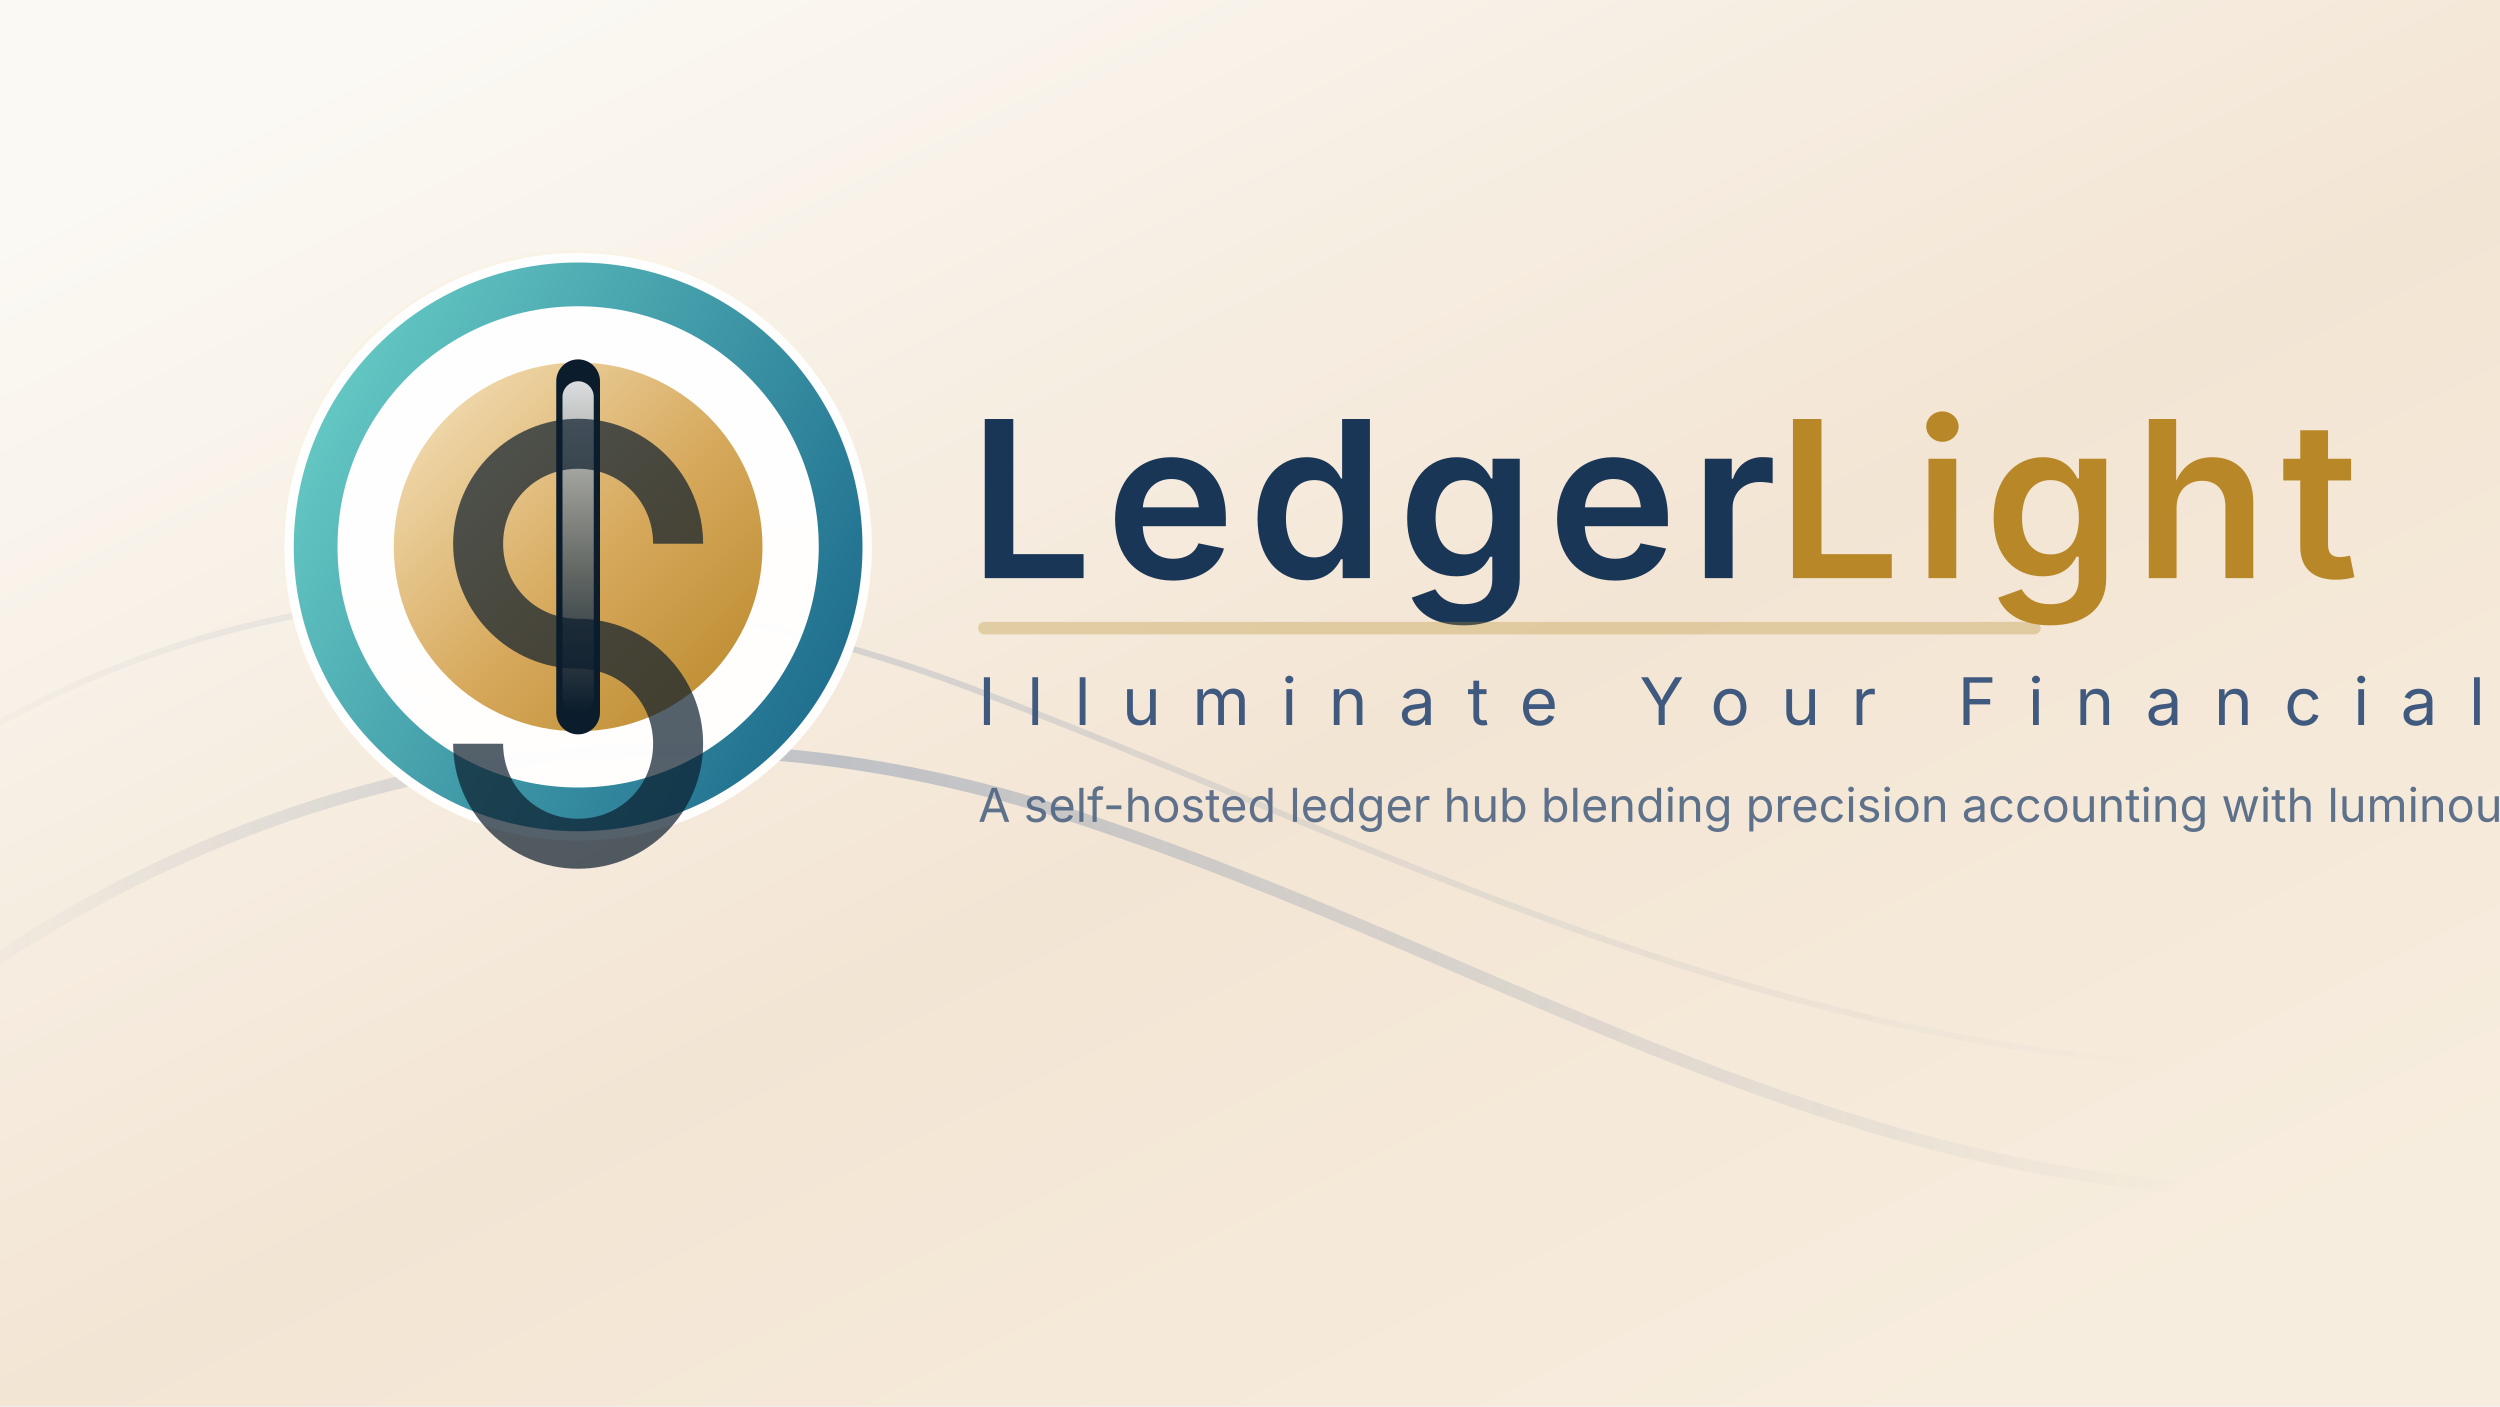
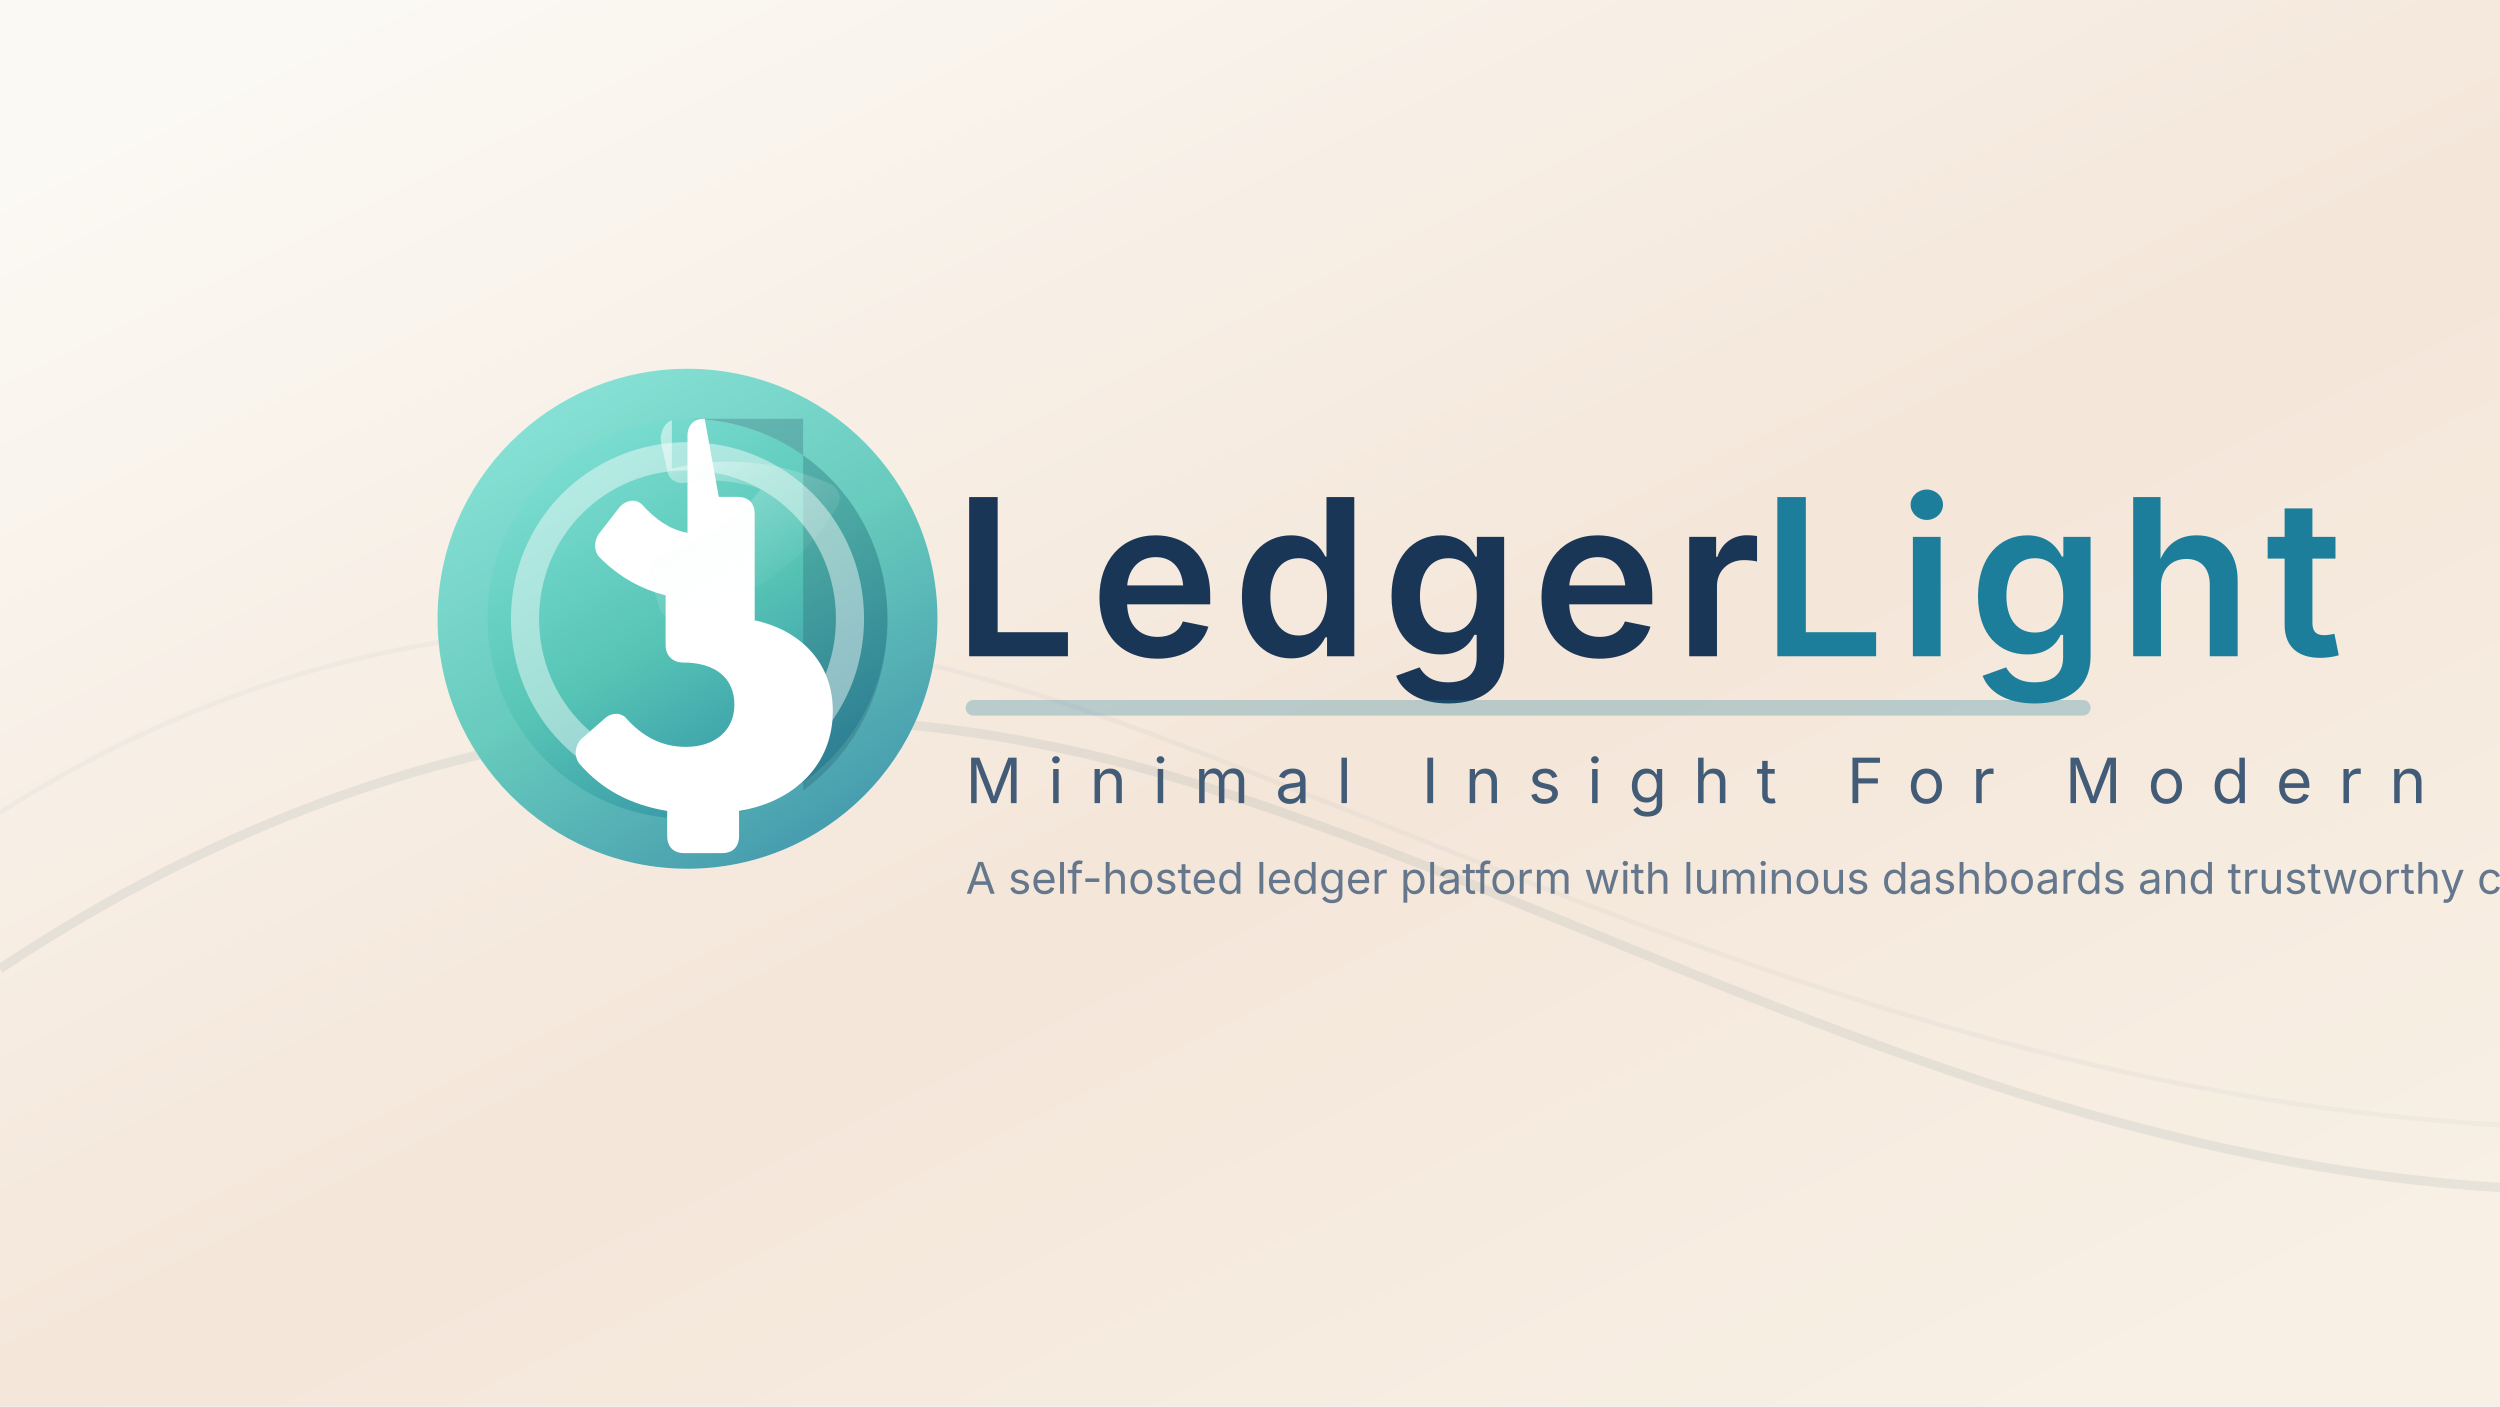
<svg xmlns="http://www.w3.org/2000/svg" width="1600" height="900" viewBox="0 0 1600 900" role="img" aria-labelledby="title">
  <defs>
-     <linearGradient id="bannerLightBg" x1="12%" y1="6%" x2="88%" y2="92%">
+     <linearGradient id="bannerLightBackground" x1="10%" y1="4%" x2="90%" y2="94%">
      <stop offset="0%" stop-color="#FBF9F4" />
-       <stop offset="55%" stop-color="#F3E5D4" />
-       <stop offset="100%" stop-color="#F7EDDE" />
+       <stop offset="55%" stop-color="#F4E6D9" />
+       <stop offset="100%" stop-color="#F8F0E5" />
    </linearGradient>
-     <linearGradient id="bannerLightTeal" x1="0%" y1="24%" x2="100%" y2="76%">
-       <stop offset="0%" stop-color="#64C8C3" />
-       <stop offset="100%" stop-color="#1F6E8E" />
+     <linearGradient id="bannerLightCoin" x1="20%" y1="0%" x2="80%" y2="100%">
+       <stop offset="0%" stop-color="#7FE0D4" />
+       <stop offset="50%" stop-color="#57C5B6" />
+       <stop offset="100%" stop-color="#2D8AA2" />
    </linearGradient>
-     <linearGradient id="bannerLightGold" x1="0%" y1="0%" x2="100%" y2="100%">
-       <stop offset="0%" stop-color="#F7E6C2" />
-       <stop offset="55%" stop-color="#D6A85B" />
-       <stop offset="100%" stop-color="#B88728" />
-     </linearGradient>
-     <linearGradient id="bannerLightBeam" x1="0%" y1="0%" x2="0%" y2="100%">
+     <linearGradient id="bannerLightHighlight" x1="35%" y1="0%" x2="85%" y2="80%">
      <stop offset="0%" stop-color="#FFFFFF" stop-opacity="0.85" />
-       <stop offset="60%" stop-color="#F7E6C2" stop-opacity="0.35" />
-       <stop offset="100%" stop-color="#F7E6C2" stop-opacity="0" />
-     </linearGradient>
-     <radialGradient id="bannerLightGlow" cx="40%" cy="34%" r="72%">
-       <stop offset="0%" stop-color="#FCEFD0" stop-opacity="0.75" />
-       <stop offset="80%" stop-color="#FCEFD0" stop-opacity="0.1" />
-       <stop offset="100%" stop-color="#FCEFD0" stop-opacity="0" />
-     </radialGradient>
-     <linearGradient id="lineNavy" x1="0%" y1="0%" x2="100%" y2="0%">
-       <stop offset="0%" stop-color="#173A6C" stop-opacity="0" />
-       <stop offset="40%" stop-color="#1F4A88" stop-opacity="0.55" />
-       <stop offset="60%" stop-color="#1F4A88" stop-opacity="0.35" />
-       <stop offset="100%" stop-color="#173A6C" stop-opacity="0" />
+       <stop offset="40%" stop-color="#F1FBF8" stop-opacity="0.35" />
+       <stop offset="100%" stop-color="#F1FBF8" stop-opacity="0" />
    </linearGradient>
  </defs>
-   <rect width="1600" height="900" fill="url(#bannerLightBg)" />
-   <g opacity="0.45">
-     <path d="M-40 640c220-160 470-200 720-120s460 220 720 240" fill="none" stroke="url(#lineNavy)" stroke-width="8" />
-     <path d="M-60 500c200-140 440-150 680-60s480 220 760 240" fill="none" stroke="url(#lineNavy)" stroke-width="4" opacity="0.65" />
+   <rect width="1600" height="900" fill="url(#bannerLightBackground)" />
+   <g opacity="0.35">
+     <path d="M0 620c240-160 500-200 760-120s520 240 840 260" fill="none" stroke="rgba(44,88,110,0.25)" stroke-width="6" />
+     <path d="M0 520c220-140 460-150 710-60s540 240 890 260" fill="none" stroke="rgba(44,88,110,0.12)" stroke-width="3" />
  </g>
-   <g transform="translate(180 160)">
-     <circle cx="190" cy="190" r="190" fill="url(#bannerLightGlow)" opacity="0.55" />
-     <circle cx="190" cy="190" r="188" fill="#FFFFFF" opacity="0.95" />
-     <circle cx="190" cy="190" r="168" fill="none" stroke="url(#bannerLightTeal)" stroke-width="28" />
-     <circle cx="190" cy="190" r="118" fill="url(#bannerLightGold)" />
-     <rect x="176" y="70" width="28" height="240" rx="14" fill="#0B1C2C" />
-     <rect x="180" y="84" width="20" height="212" rx="10" fill="url(#bannerLightBeam)" />
-     <path d="M190 108c44 0 80 36 80 80h-32c0-27-21-48-48-48s-48 21-48 48 21 48 48 48c44 0 80 36 80 80s-36 80-80 80-80-36-80-80h32c0 27 21 48 48 48s48-21 48-48-21-48-48-48c-44 0-80-36-80-80s36-80 80-80z" fill="#0B1C2C" opacity="0.7" />
+   <g transform="translate(280 236)">
+     <circle cx="160" cy="160" r="160" fill="#FFFFFF" opacity="0.95" />
+     <circle cx="160" cy="160" r="160" fill="url(#bannerLightCoin)" opacity="0.9" />
+     <path d="M160 32c71 0 128 57 128 128s-57 128-128 128S32 231 32 160 89 32 160 32z" fill="url(#bannerLightCoin)" />
+     <path d="M160 32c71 0 128 57 128 128 0 45-20 85-54 110V32z" fill="#1C3F58" opacity="0.23" />
+     <path d="M160 56c58 0 104 46 104 104s-46 104-104 104-104-46-104-104 46-104 104-104z" fill="none" stroke="rgba(255,255,255,0.45)" stroke-width="18" />
+     <path d="M180 82h12c7 0 11 4 11 11v68c28 6 50 26 50 58 0 34-24 58-60 64v16c0 7-4 11-11 11h-24c-7 0-11-4-11-11v-16c-24-4-42-14-56-30-4-5-3-12 1-16l16-14c4-3 10-3 13 1 10 11 22 18 38 18 18 0 31-10 31-27s-12-27-33-27c-6 0-11-4-11-11v-32c-16-4-30-12-42-24-4-4-4-10-1-15l14-18c4-4 10-5 14-1 9 10 18 16 29 18v-62c0-7 4-11 11-11z" fill="#FFFFFF" />
+     <path d="M150 64c32-8 66-6 102 10 5 3 7 9 4 14-20 34-52 58-100 72-6 2-12-1-14-7l-6-20c-2-6 1-12 7-14 28-10 50-24 64-42-15-5-31-7-48-4-6 1-11-2-12-8l-4-18c-1-7 3-13 7-14z" fill="url(#bannerLightHighlight)" opacity="0.6" />
  </g>
-   <g transform="translate(620 250)">
-     <text x="0" y="120" font-family="'Inter','Poppins','Segoe UI',sans-serif" font-size="140" font-weight="600" letter-spacing="0.06em" fill="#1A3656">Ledger<tspan fill="#B88728">Light</tspan>
+   <g transform="translate(610 300)">
+     <text x="0" y="120" font-family="'Inter','SF Pro Display','Poppins',sans-serif" font-size="140" font-weight="600" letter-spacing="0.06em" fill="#1A3656">Ledger<tspan fill="#1D7E9B">Light</tspan>
    </text>
-     <rect x="6" y="148" width="680" height="8" rx="4" fill="rgba(182,141,45,0.32)" />
-     <text x="6" y="214" font-family="'Inter','Poppins','Segoe UI',sans-serif" font-size="42" letter-spacing="0.48em" fill="#3F597F" style="text-transform:uppercase;">Illuminate Your Financial Operations</text>
-     <text x="6" y="276" font-family="'Inter','Segoe UI',sans-serif" font-size="30" fill="#4E6483" opacity="0.9">
-       A self-hosted ledger hub blending precision accounting with luminous, modern insight.
+     <rect x="8" y="148" width="720" height="10" rx="5" fill="rgba(29,126,155,0.28)" />
+     <text x="8" y="214" font-family="'Inter','SF Pro Display','Poppins',sans-serif" font-size="40" letter-spacing="0.42em" fill="#425C78" style="text-transform:uppercase;">Minimal Insight For Modern Finance</text>
+     <text x="8" y="272" font-family="'Inter','Segoe UI',sans-serif" font-size="28" fill="#556A84" opacity="0.9">
+       A self-hosted ledger platform with luminous dashboards and trustworthy controls.
    </text>
  </g>
</svg>
